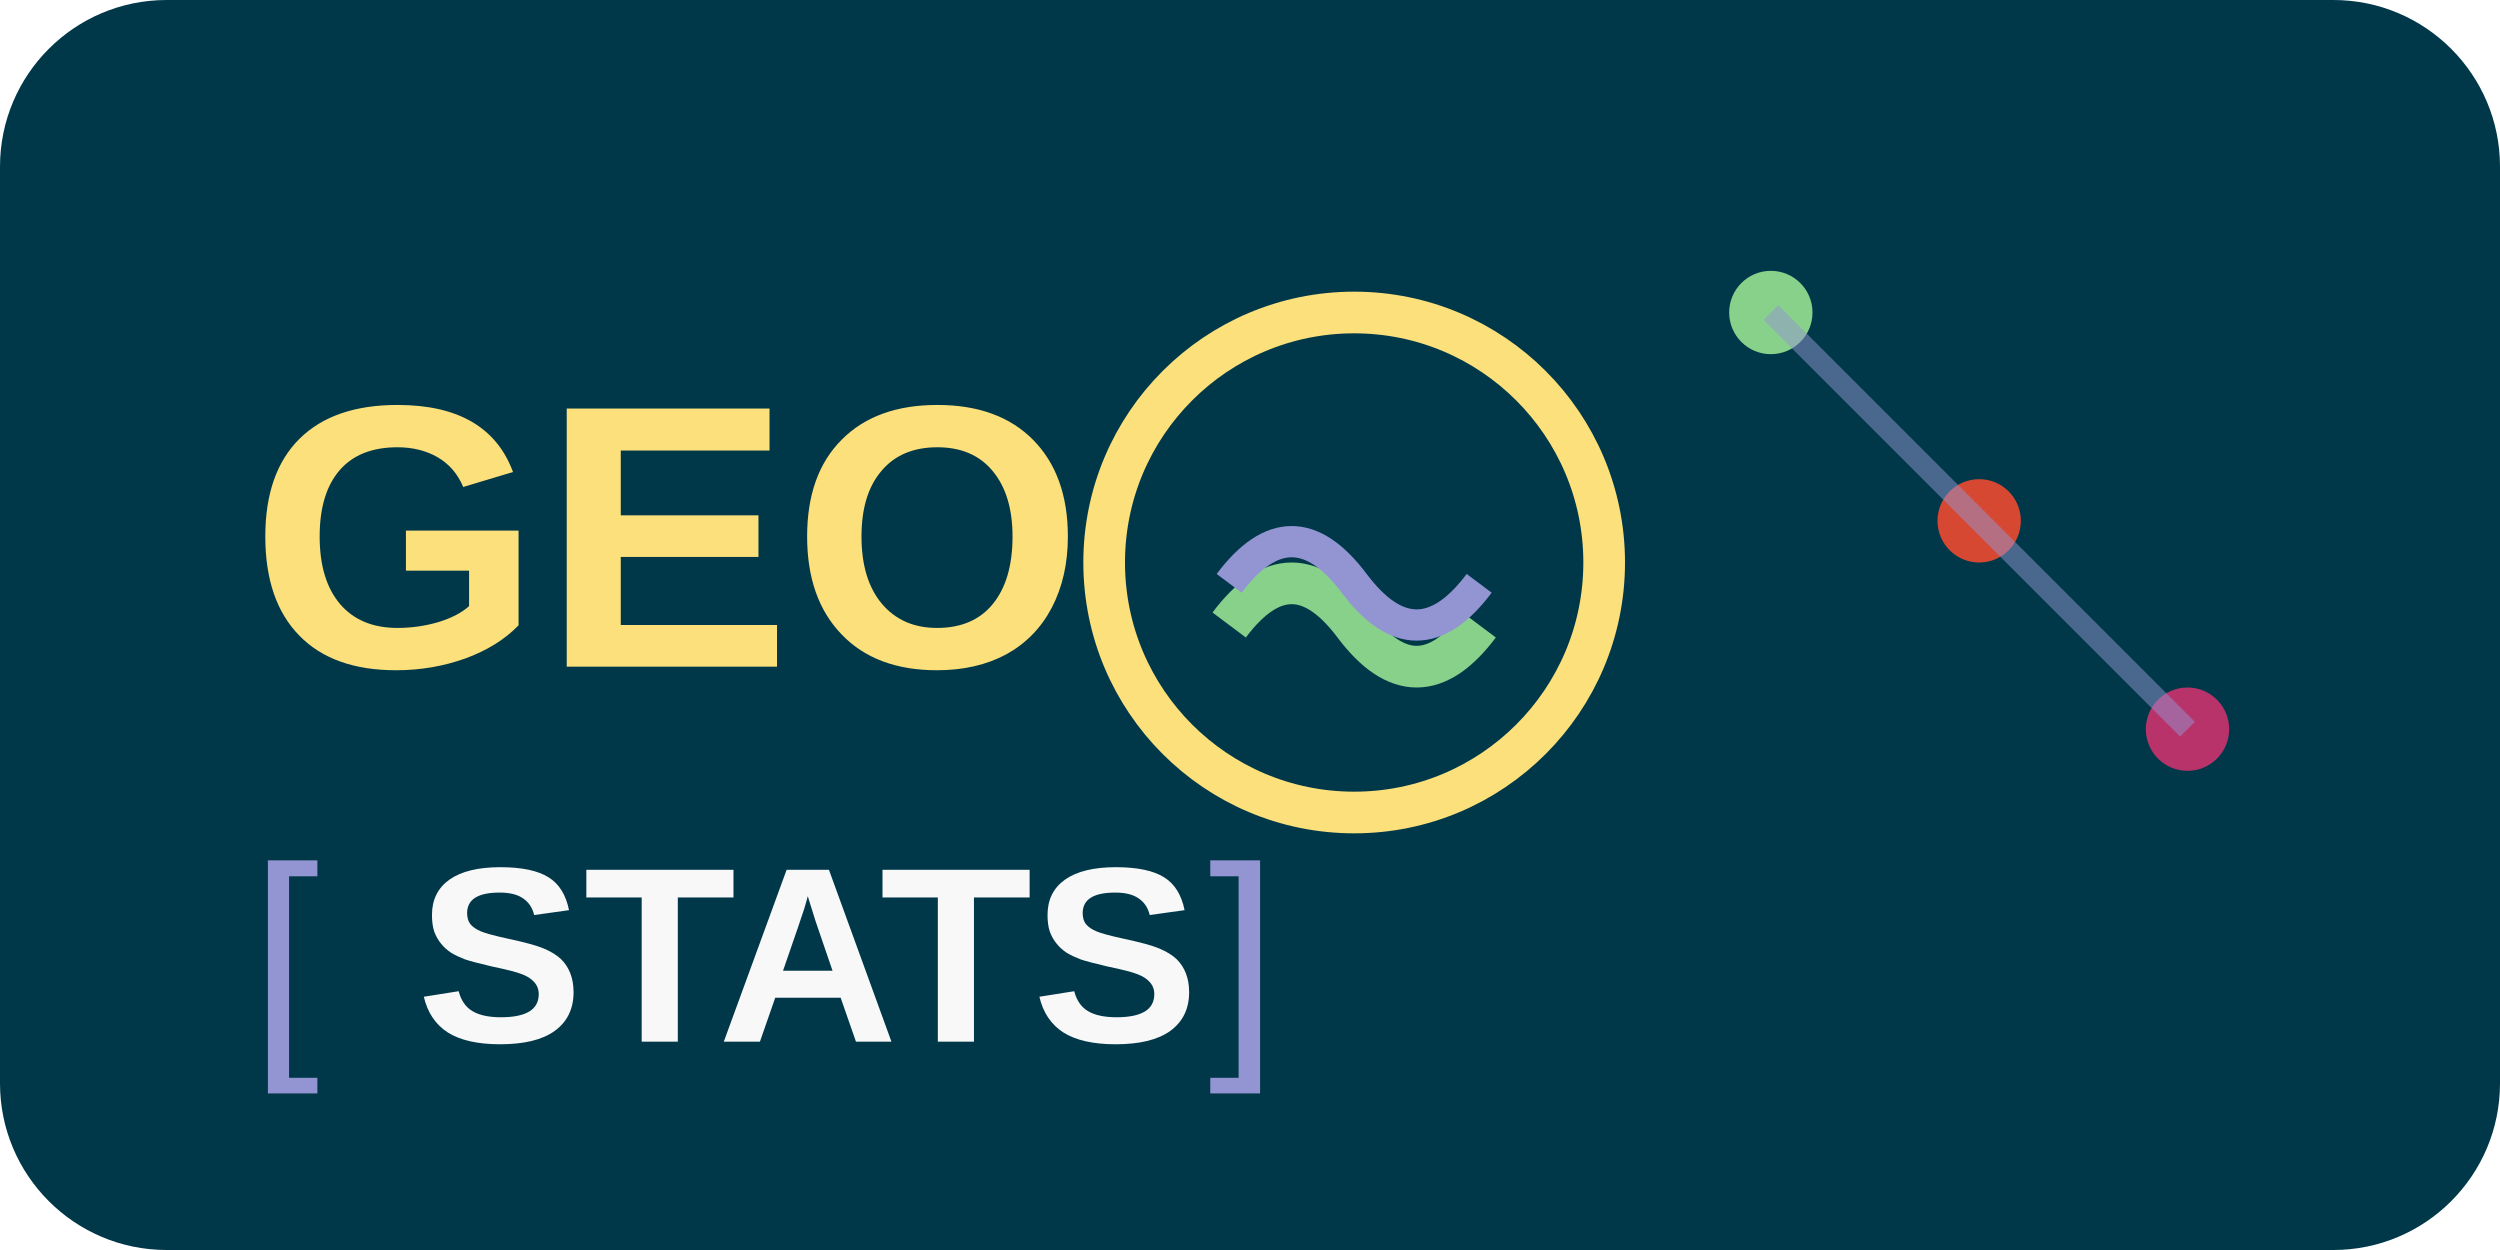
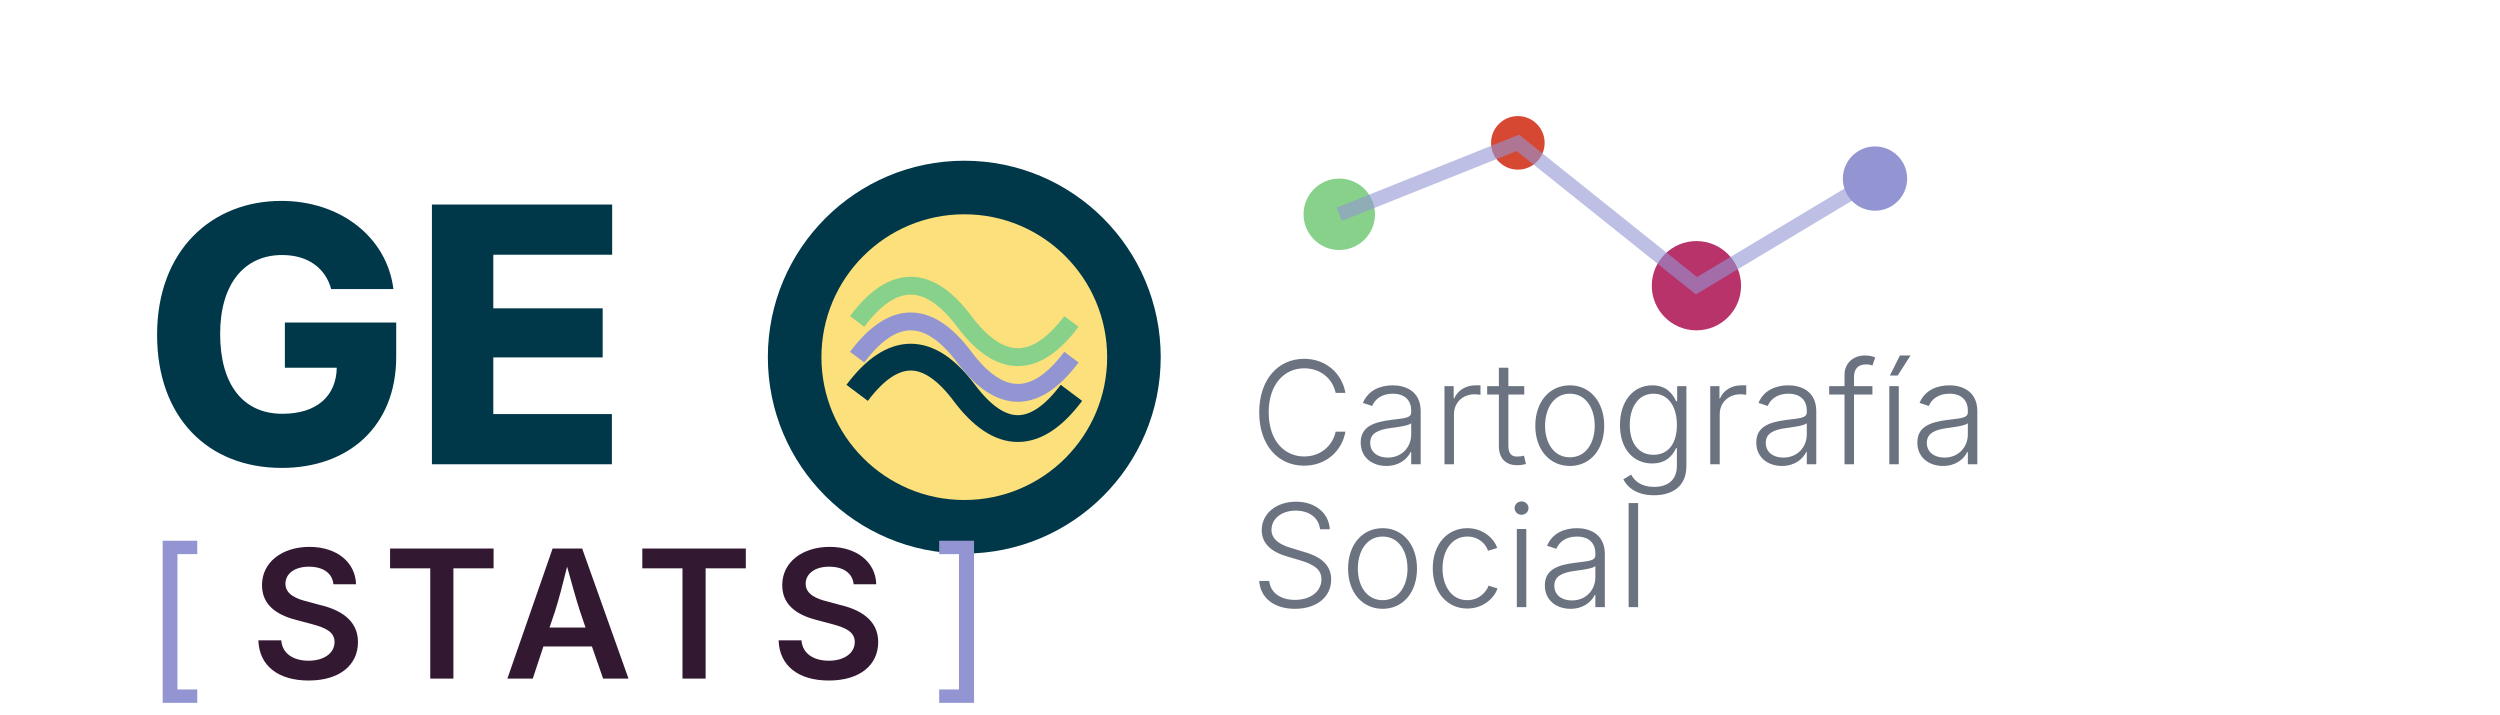
- <svg xmlns="http://www.w3.org/2000/svg" width="120" height="60" viewBox="0 0 120 60">
-   <rect width="120" height="60" rx="8" fill="#003849" />
-   <text x="12" y="32" font-family="Arial, sans-serif" font-weight="bold" font-size="18" fill="#FBE07B">GEO</text>
-   <g transform="translate(56, 18)">
-     <circle cx="9" cy="9" r="12" fill="none" stroke="#FBE07B" stroke-width="2" />
-     <path d="M3,12 Q6,8 9,12 T15,12" fill="none" stroke="#88D18A" stroke-width="2" />
-     <path d="M3,10 Q6,6 9,10 T15,10" fill="none" stroke="#9395D3" stroke-width="1.5" />
+ <svg xmlns="http://www.w3.org/2000/svg" width="140" height="40" viewBox="0 0 140 40">
+   <text x="8" y="26" font-family="Inter, Arial, sans-serif" font-weight="800" font-size="20" fill="#003849">GE</text>
+   <g transform="translate(42, 8)">
+     <circle cx="12" cy="12" r="11" fill="#003849" />
+     <circle cx="12" cy="12" r="8" fill="#FBE07B" />
+     <path d="M6,14 Q9,10 12,14 T18,14" fill="none" stroke="#003849" stroke-width="1.5" />
+     <path d="M6,12 Q9,8 12,12 T18,12" fill="none" stroke="#9395D3" stroke-width="1" />
+     <path d="M6,10 Q9,6 12,10 T18,10" fill="none" stroke="#88D18A" stroke-width="1" />
  </g>
-   <text x="12" y="50" font-family="Arial, sans-serif" font-weight="normal" font-size="12" fill="#9395D3">[</text>
-   <text x="20" y="50" font-family="Arial, sans-serif" font-weight="bold" font-size="12" fill="#F8F8F8">STATS</text>
-   <text x="58" y="50" font-family="Arial, sans-serif" font-weight="normal" font-size="12" fill="#9395D3">]</text>
-   <circle cx="85" cy="15" r="2" fill="#88D18A" />
-   <circle cx="95" cy="25" r="2" fill="#D74833" />
-   <circle cx="105" cy="35" r="2" fill="#B8336A" />
-   <path d="M85,15 L95,25 L105,35" stroke="#9395D3" stroke-width="1" opacity="0.5" fill="none" />
+   <text x="8" y="38" font-family="Inter, Arial, sans-serif" font-weight="400" font-size="10" fill="#9395D3">[</text>
+   <text x="14" y="38" font-family="Inter, Arial, sans-serif" font-weight="600" font-size="10" fill="#331832" letter-spacing="1px">STATS</text>
+   <text x="52" y="38" font-family="Inter, Arial, sans-serif" font-weight="400" font-size="10" fill="#9395D3">]</text>
+   <circle cx="75" cy="12" r="2" fill="#88D18A" />
+   <circle cx="85" cy="8" r="1.5" fill="#D74833" />
+   <circle cx="95" cy="16" r="2.5" fill="#B8336A" />
+   <circle cx="105" cy="10" r="1.8" fill="#9395D3" />
+   <path d="M75,12 L85,8 L95,16 L105,10" stroke="#9395D3" stroke-width="0.8" opacity="0.6" fill="none" />
+   <text x="70" y="26" font-family="Inter, Arial, sans-serif" font-weight="300" font-size="8" fill="#6B7280">Cartografía</text>
+   <text x="70" y="34" font-family="Inter, Arial, sans-serif" font-weight="300" font-size="8" fill="#6B7280">Social</text>
</svg>
